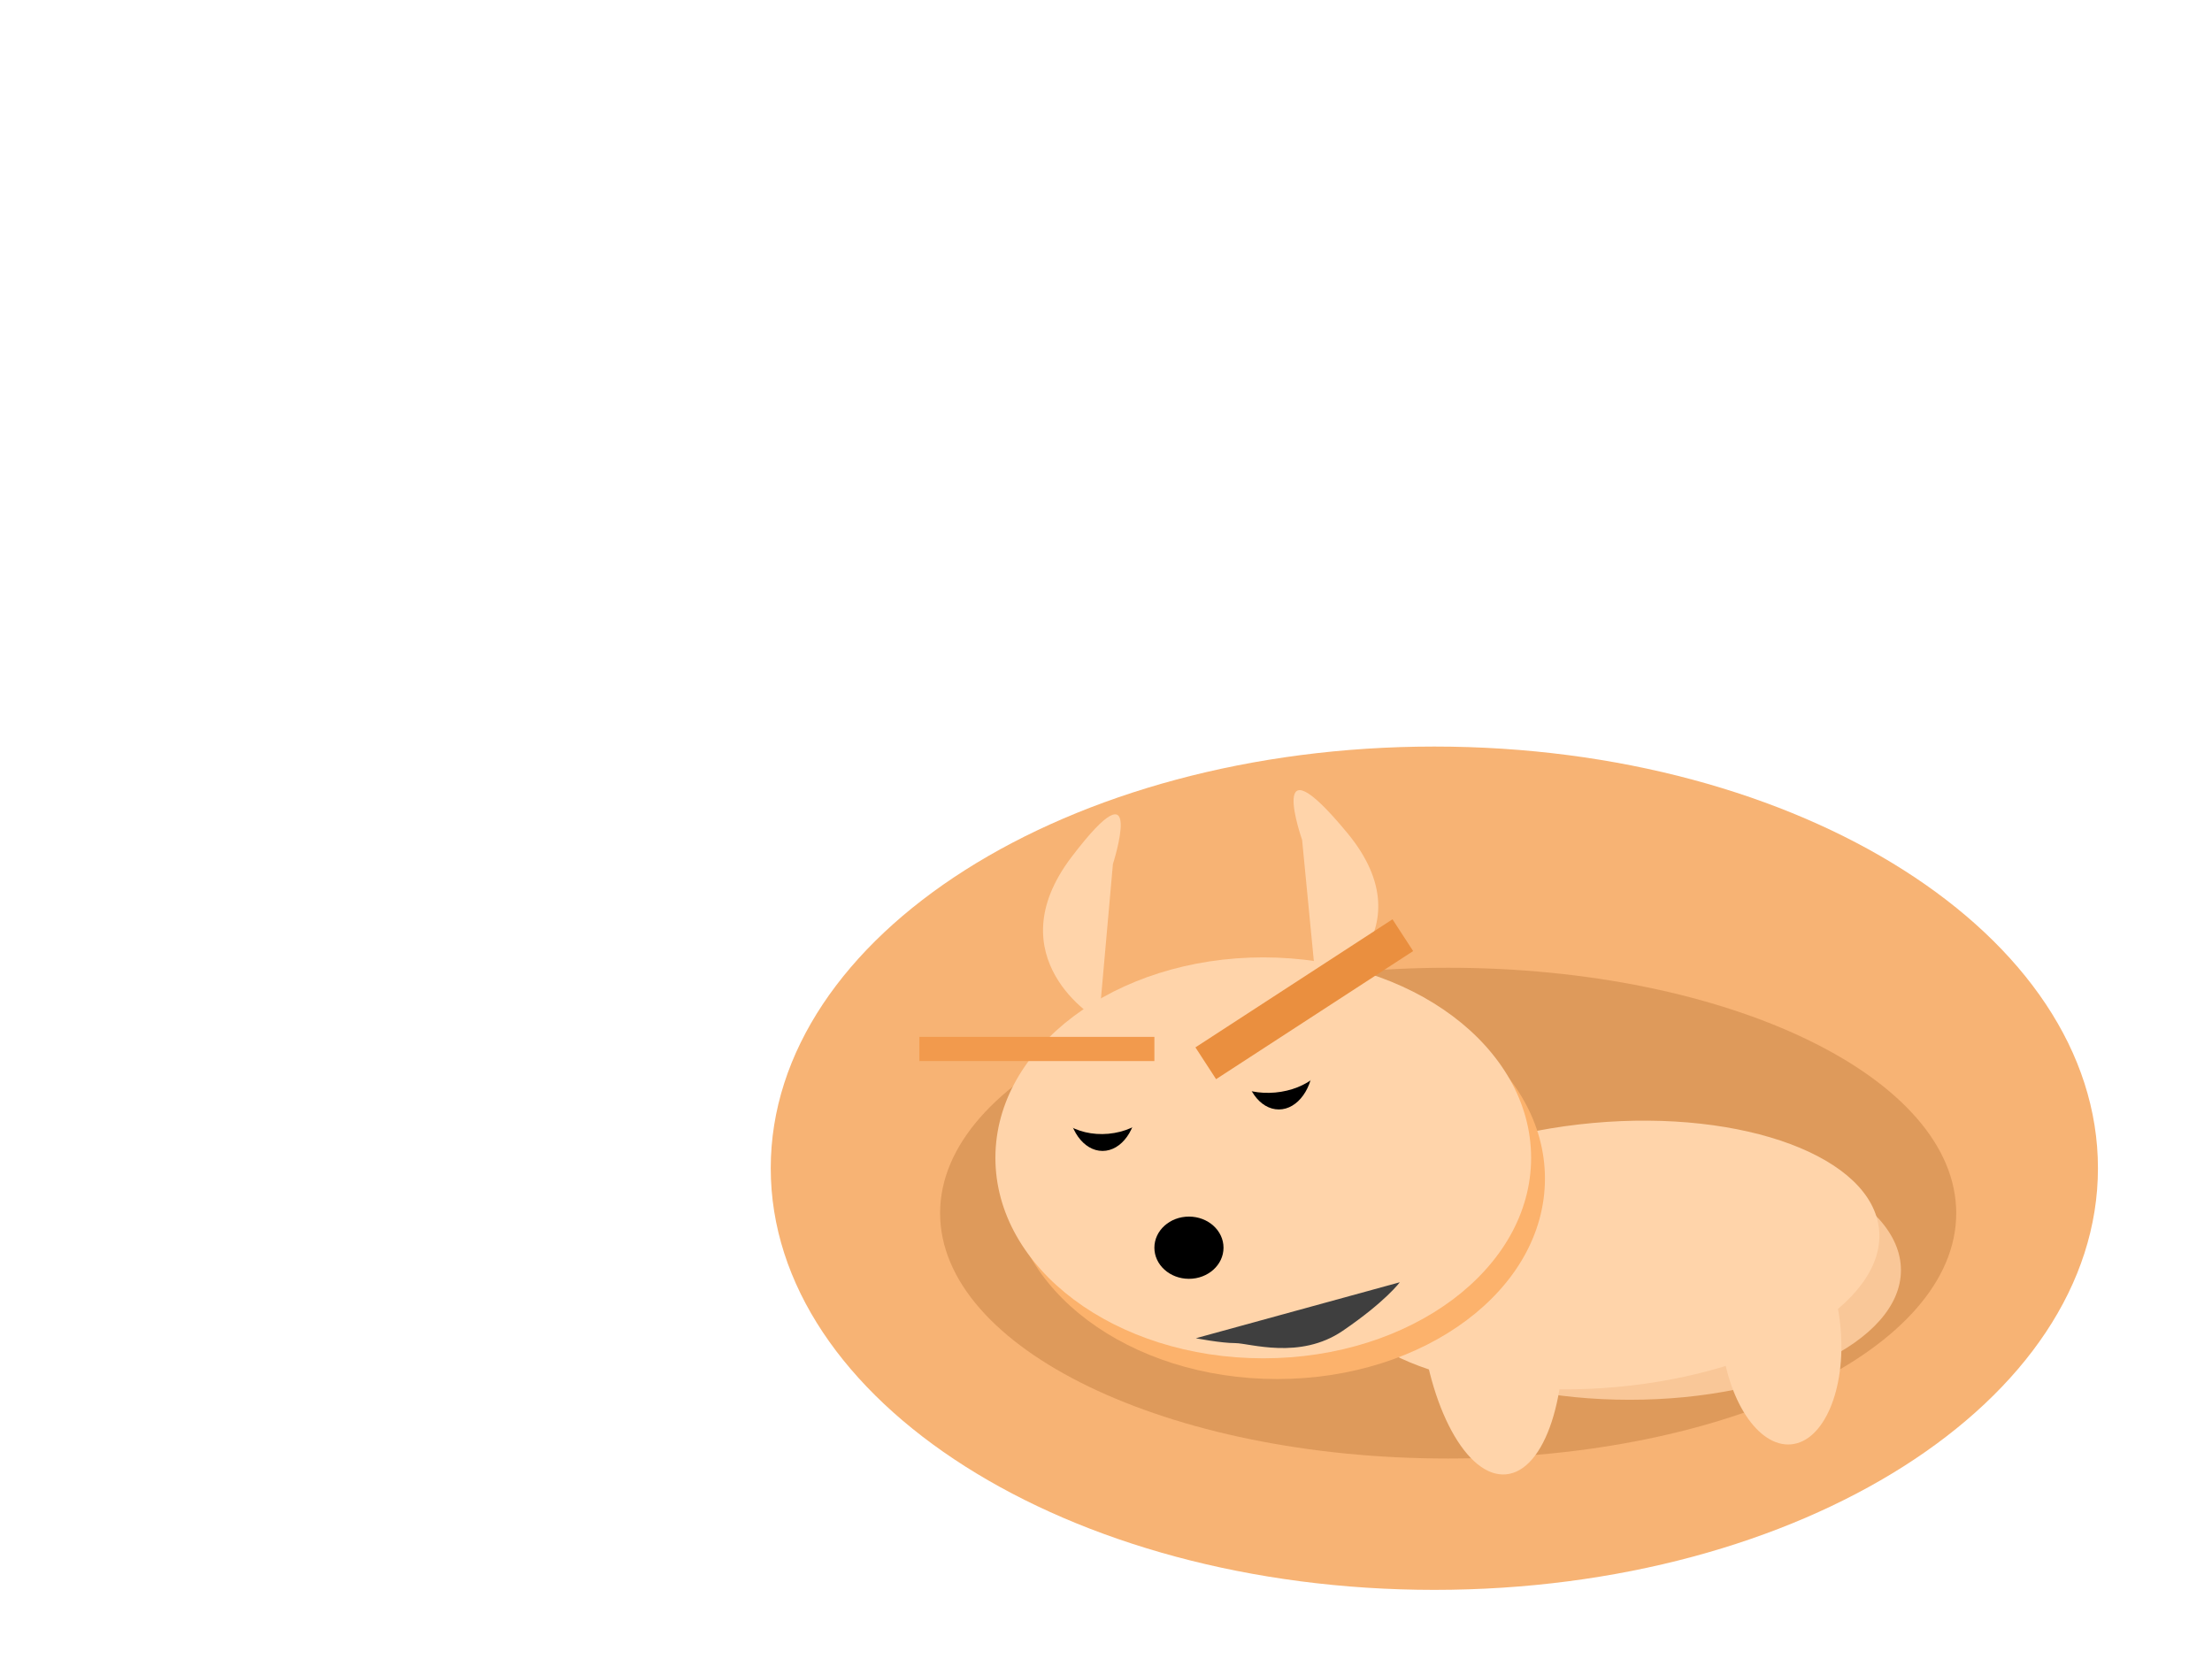
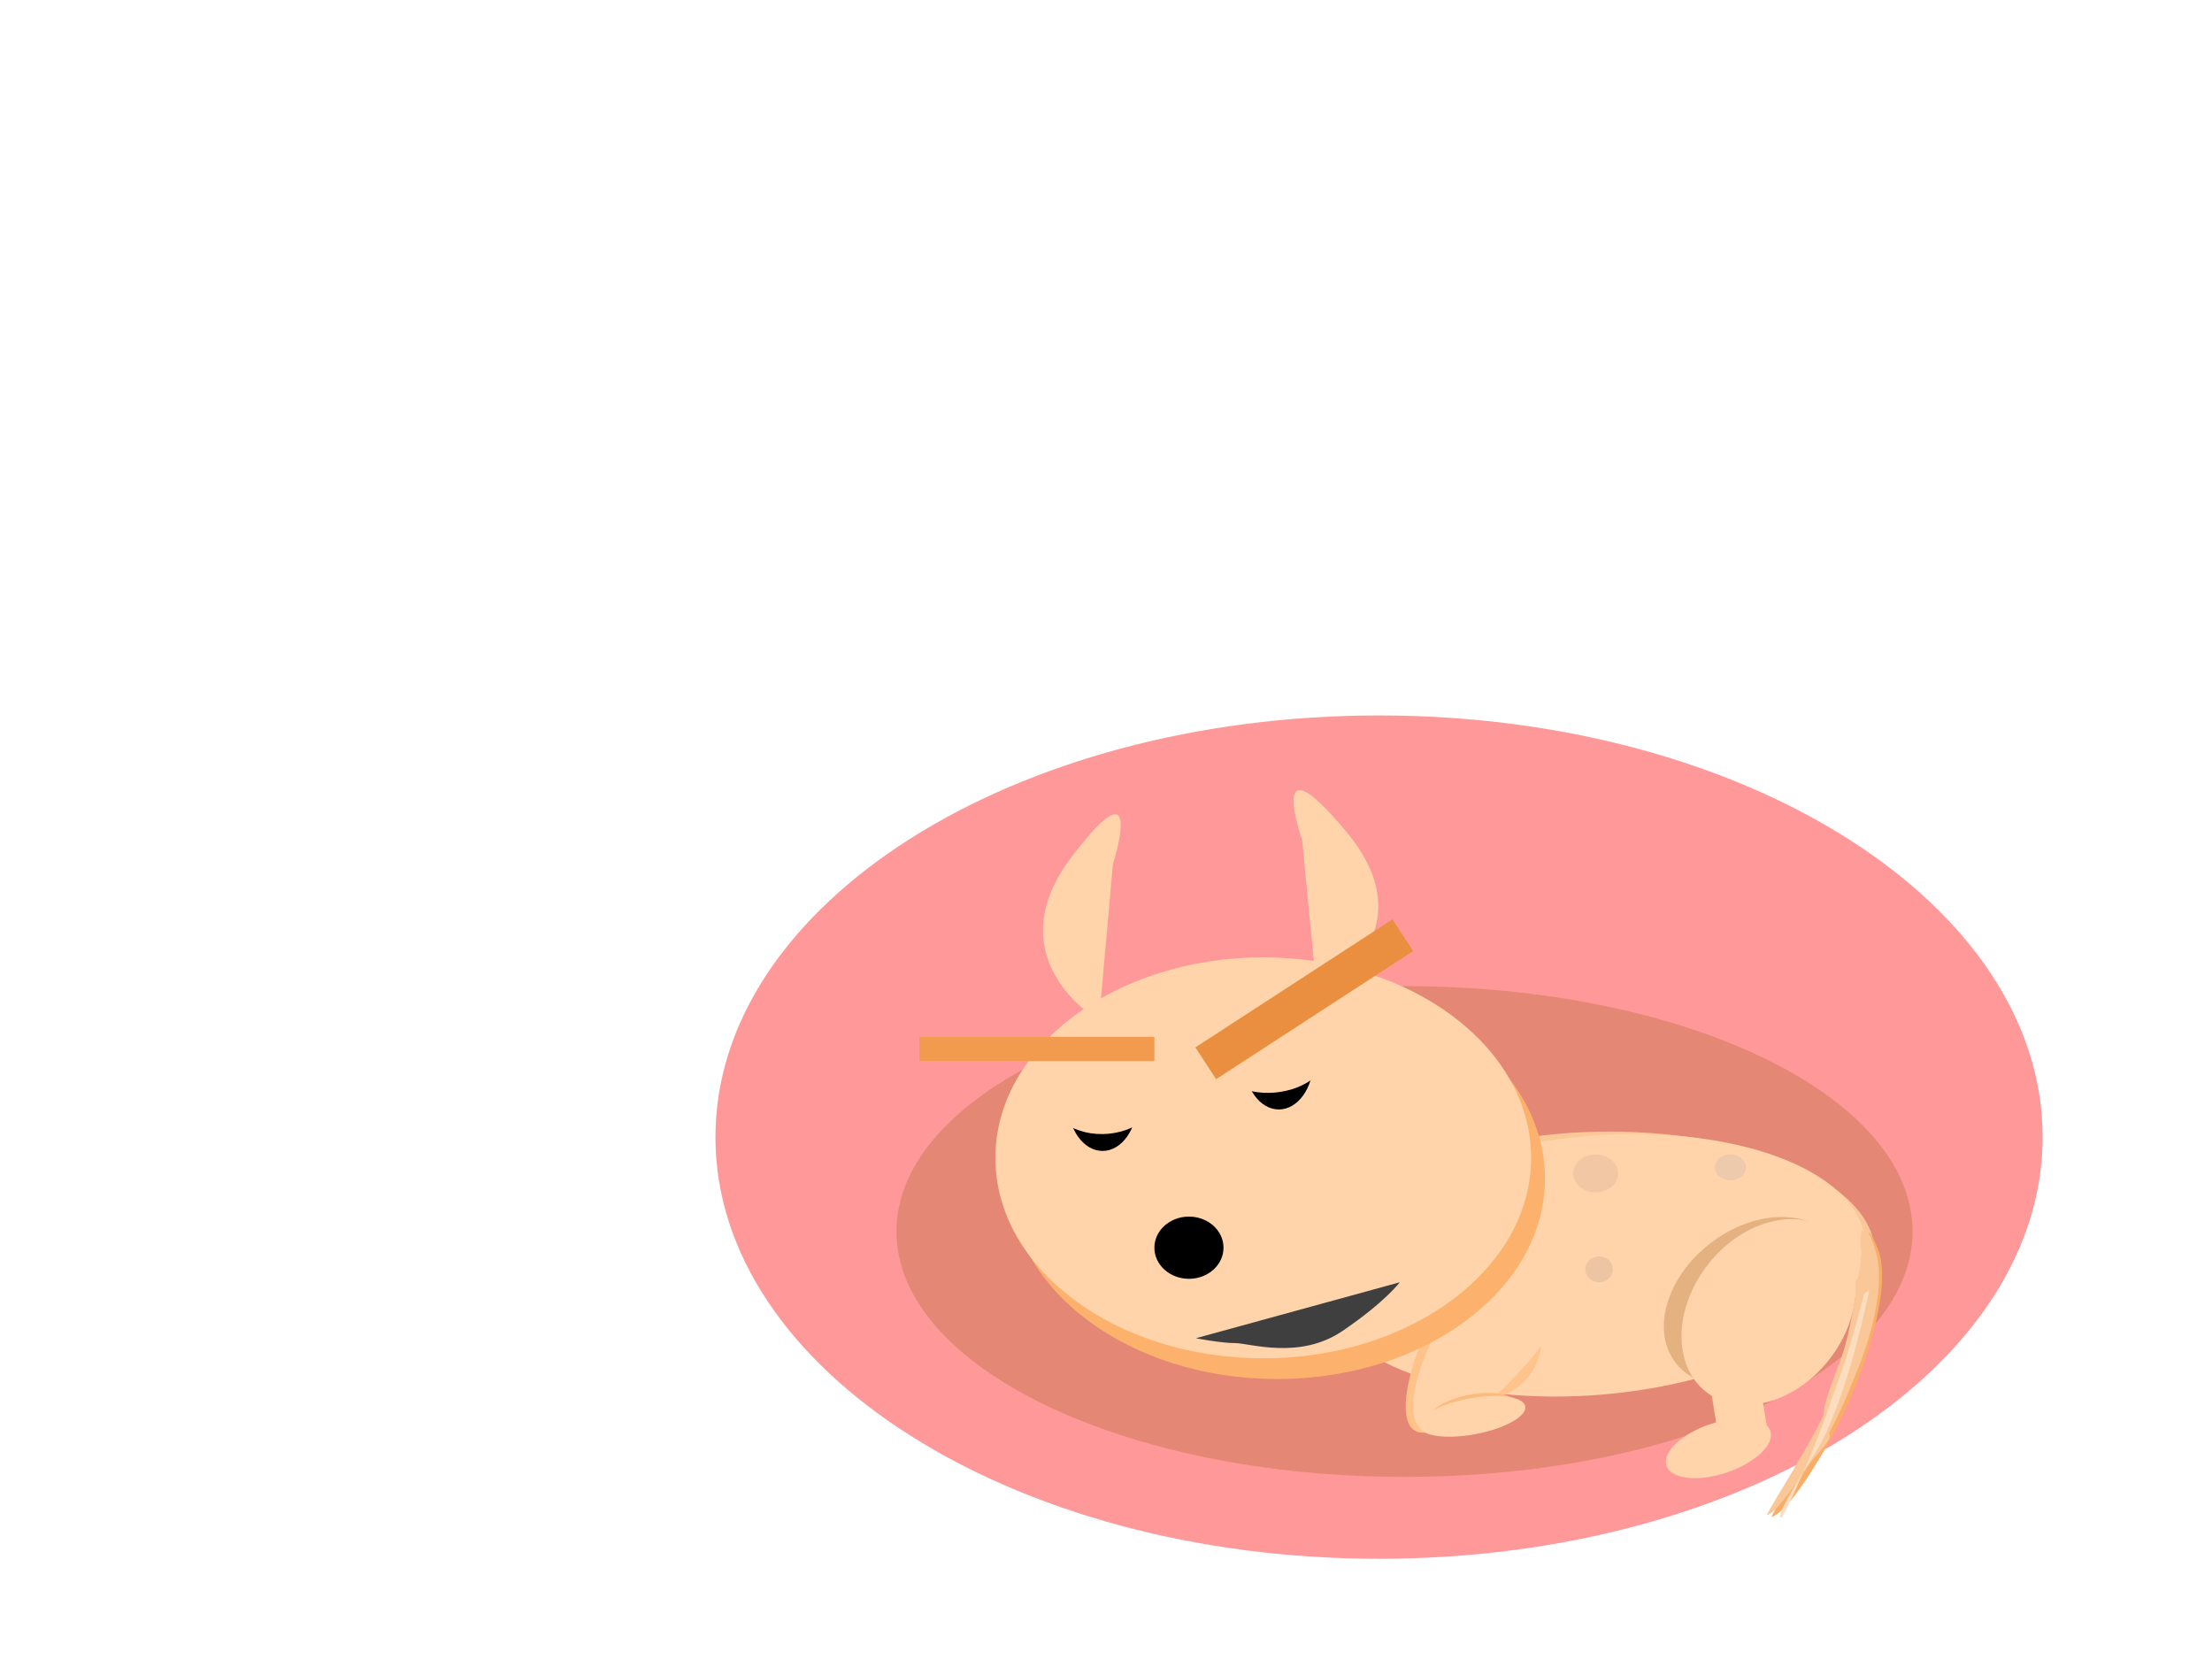
<svg xmlns="http://www.w3.org/2000/svg" width="640" height="480">
  <g>
-     <ellipse stroke="#000000" id="svg_23" transform="rotate(84.80557 395.9139,380.0533) " ry="21.064" rx="47.673" cy="380.053" cx="395.914" stroke-linecap="null" stroke-linejoin="null" stroke-dasharray="null" stroke-width="0" fill="#ffd4aa" />
-     <ellipse stroke="#000000" id="svg_19" ry="122" rx="192" cy="338" cx="415" stroke-linecap="null" stroke-linejoin="null" stroke-dasharray="null" stroke-width="0" fill="#f7b374" />
-     <ellipse stroke="#000000" opacity="0.3" id="svg_27" ry="71" rx="147" cy="351" cx="419" stroke-linecap="null" stroke-linejoin="null" stroke-dasharray="null" stroke-width="0" fill="#a55f21" />
-     <ellipse stroke="#000000" id="svg_14" ry="37.5" rx="78.5" cy="367.5" cx="471.5" stroke-linecap="null" stroke-linejoin="null" stroke-dasharray="null" stroke-width="0" fill="#f9c798" />
-     <ellipse stroke="#000000" id="svg_26" transform="rotate(84.80557 464.2827,363.1106) " ry="79.731" rx="38.347" cy="363.111" cx="464.283" stroke-linecap="null" stroke-linejoin="null" stroke-dasharray="null" stroke-width="0" fill="#ffd4aa" />
-     <ellipse stroke="#000000" transform="rotate(84.80557 431.4181,379.0983) " id="svg_17" ry="20.566" rx="47.673" cy="379.098" cx="431.418" stroke-linecap="null" stroke-linejoin="null" stroke-dasharray="null" stroke-width="0" fill="#ffd4aa" />
-     <ellipse id="svg_13" stroke="#000000" ry="58" rx="77.5" cy="341" cx="369.5" stroke-linecap="null" stroke-linejoin="null" stroke-dasharray="null" stroke-width="0" fill="#fcb26c" />
-     <path stroke="#000000" id="svg_12" d="m381.098,288c1.09,0 32.694,-18 8.719,-47c-23.976,-29 -13.078,2 -13.078,2c0,0 4.359,45 4.359,45z" stroke-linecap="null" stroke-linejoin="null" stroke-dasharray="null" stroke-width="0" fill="#ffd4aa" />
-     <path id="svg_11" d="m318,295c-1,0 -30,-18 -8,-47c22,-29 12,2 12,2c0,0 -4,45 -4,45z" stroke-linecap="null" stroke-linejoin="null" stroke-dasharray="null" stroke-width="0" stroke="#000000" fill="#ffd4aa" />
-     <ellipse stroke="#000000" ry="58" rx="77.5" id="svg_1" cy="335" cx="365.5" stroke-linecap="null" stroke-linejoin="null" stroke-dasharray="null" stroke-width="0" fill="#ffd4aa" />
-     <ellipse id="svg_2" cy="504" cx="477" stroke-linecap="null" stroke-linejoin="null" stroke-dasharray="null" stroke-width="0" stroke="#000000" fill="#ffd4aa" />
-     <ellipse stroke="#000000" ry="14" rx="10" id="svg_5" cy="319" cx="319" stroke-linecap="null" stroke-linejoin="null" stroke-dasharray="null" stroke-width="0" fill="#000000" />
-     <ellipse id="svg_7" stroke="#000000" ry="14" rx="10" cy="307" cx="370" stroke-linecap="null" stroke-linejoin="null" stroke-dasharray="null" stroke-width="0" fill="#000000" />
-     <ellipse stroke="#000000" id="svg_8" ry="9" rx="10" cy="361" cx="344" stroke-linecap="null" stroke-linejoin="null" stroke-dasharray="null" stroke-width="0" fill="#000000" />
-     <path stroke="#000000" id="svg_16" d="m346,387.193c0,0 7.246,1.408 11.386,1.408c4.14,0 18.632,4.928 31.053,-3.52c12.421,-8.448 16.561,-14.081 16.561,-14.081" stroke-linecap="null" stroke-linejoin="null" stroke-dasharray="null" stroke-width="0" fill="#3f3f3f" />
-     <ellipse stroke="#000000" id="svg_18" transform="rotate(84.80557 319.4754,314.7295) " ry="16.944" rx="13.36" cy="314.729" cx="319.475" stroke-linecap="null" stroke-linejoin="null" stroke-dasharray="null" stroke-width="0" fill="#ffd4aa" />
-     <ellipse stroke="#000000" id="svg_22" transform="rotate(84.80557 367.8853,304.2377) " ry="16.944" rx="11.911" cy="304.238" cx="367.885" stroke-linecap="null" stroke-linejoin="null" stroke-dasharray="null" stroke-width="0" fill="#ffd4aa" />
-     <rect stroke="#000000" id="svg_9" height="7" width="68" y="300" x="266" stroke-linecap="null" stroke-linejoin="null" stroke-dasharray="null" stroke-width="0" fill="#f29a4d" />
-     <rect stroke="#000000" transform="rotate(-33.02387 377.3708,289.1089) " id="svg_10" height="10.969" width="68" y="283.624" x="343.371" stroke-linecap="null" stroke-linejoin="null" stroke-dasharray="null" stroke-width="0" fill="#ea8f3f" />
-     <ellipse stroke="#000000" id="svg_24" transform="rotate(84.80557 515.291,385.7008) " ry="17.307" rx="32.327" cy="385.701" cx="515.291" stroke-linecap="null" stroke-linejoin="null" stroke-dasharray="null" stroke-width="0" fill="#ffd4aa" />
+     <ellipse opacity="0.4" fill="#ff0000" stroke-width="0" stroke-dasharray="null" stroke-linejoin="null" stroke-linecap="null" cx="399" cy="329" rx="192" ry="122" id="svg_19" stroke="#000000" />
+     <ellipse fill="#a55f21" stroke-width="0" stroke-dasharray="null" stroke-linejoin="null" stroke-linecap="null" cx="406.367" cy="356.316" rx="147" ry="71" id="svg_27" opacity="0.3" stroke="#000000" />
+     <ellipse fill="#fcc18a" stroke-width="0" stroke-dasharray="null" stroke-linejoin="null" stroke-linecap="null" cx="-104.753" cy="376.387" rx="47.673" ry="21.064" transform="rotate(85.10136 -104.7528,376.3866) " id="svg_23" stroke="#000000" />
+     <ellipse stroke="#000000" fill="#f9c798" stroke-width="0" stroke-dasharray="null" stroke-linejoin="null" stroke-linecap="null" cx="465.69" cy="362.398" rx="76.725" ry="35.008" id="svg_14" />
+     <ellipse stroke="#000000" fill="#ffd4aa" stroke-width="0" stroke-dasharray="null" stroke-linejoin="null" stroke-linecap="null" cx="461.298" cy="366.095" rx="37.456" ry="78.661" transform="rotate(84.80557 461.2983,366.095) " id="svg_26" />
+     <ellipse stroke="#000000" id="svg_31" fill="#ffc289" stroke-width="0" stroke-dasharray="null" stroke-linejoin="null" stroke-linecap="null" cx="429.419" cy="379" rx="40.296" ry="12.399" transform="rotate(119.729 429.4186,378.9998) " />
+     <ellipse stroke="#000000" id="svg_32" fill="#ffc38c" stroke-width="0" stroke-dasharray="null" stroke-linejoin="null" stroke-linecap="null" cx="431.905" cy="389.825" rx="15.329" ry="13.367" transform="rotate(125.3622 431.9049,389.8249) " />
+     <ellipse stroke="#000000" fill="#ffd4aa" stroke-width="0" stroke-dasharray="null" stroke-linejoin="null" stroke-linecap="null" cx="438.869" cy="374.557" rx="47.673" ry="14.59" id="svg_17" transform="rotate(125.3622 438.8689,374.5574) " />
+     <ellipse fill="#fcb26c" stroke-width="0" stroke-dasharray="null" stroke-linejoin="null" stroke-linecap="null" cx="369.5" cy="341" rx="77.5" ry="58" stroke="#000000" id="svg_13" />
+     <path fill="#ffd4aa" stroke-width="0" stroke-dasharray="null" stroke-linejoin="null" stroke-linecap="null" d="m381.098,288c1.09,0 32.694,-18 8.719,-47c-23.976,-29 -13.078,2 -13.078,2c0,0 4.359,45 4.359,45z" id="svg_12" stroke="#000000" />
+     <path fill="#ffd4aa" stroke="#000000" stroke-width="0" stroke-dasharray="null" stroke-linejoin="null" stroke-linecap="null" d="m318,295c-1,0 -30,-18 -8,-47c22,-29 12,2 12,2c0,0 -4,45 -4,45z" id="svg_11" />
+     <ellipse fill="#ffd4aa" stroke-width="0" stroke-dasharray="null" stroke-linejoin="null" stroke-linecap="null" cx="365.5" cy="335" id="svg_1" rx="77.5" ry="58" stroke="#000000" />
+     <ellipse fill="#ffd4aa" stroke="#000000" stroke-width="0" stroke-dasharray="null" stroke-linejoin="null" stroke-linecap="null" cx="477" cy="504" id="svg_2" />
+     <ellipse fill="#000000" stroke-width="0" stroke-dasharray="null" stroke-linejoin="null" stroke-linecap="null" cx="319" cy="319" id="svg_5" rx="10" ry="14" stroke="#000000" />
+     <ellipse fill="#000000" stroke-width="0" stroke-dasharray="null" stroke-linejoin="null" stroke-linecap="null" cx="370" cy="307" rx="10" ry="14" stroke="#000000" id="svg_7" />
+     <ellipse fill="#000000" stroke-width="0" stroke-dasharray="null" stroke-linejoin="null" stroke-linecap="null" cx="344" cy="361" rx="10" ry="9" id="svg_8" stroke="#000000" />
+     <path fill="#3f3f3f" stroke-width="0" stroke-dasharray="null" stroke-linejoin="null" stroke-linecap="null" d="m346,387.193c0,0 7.246,1.408 11.386,1.408c4.14,0 18.632,4.928 31.053,-3.52c12.421,-8.448 16.561,-14.081 16.561,-14.081" id="svg_16" stroke="#000000" />
+     <ellipse fill="#ffd4aa" stroke-width="0" stroke-dasharray="null" stroke-linejoin="null" stroke-linecap="null" cx="319.475" cy="314.729" rx="13.36" ry="16.944" transform="rotate(84.80557 319.4754,314.7295) " id="svg_18" stroke="#000000" />
+     <ellipse fill="#ffd4aa" stroke-width="0" stroke-dasharray="null" stroke-linejoin="null" stroke-linecap="null" cx="367.885" cy="304.238" rx="11.911" ry="16.944" transform="rotate(84.80557 367.8853,304.2377) " id="svg_22" stroke="#000000" />
+     <rect fill="#f29a4d" stroke-width="0" stroke-dasharray="null" stroke-linejoin="null" stroke-linecap="null" x="266" y="300" width="68" height="7" id="svg_9" stroke="#000000" />
+     <rect fill="#ea8f3f" stroke-width="0" stroke-dasharray="null" stroke-linejoin="null" stroke-linecap="null" x="343.371" y="283.624" width="68" height="10.969" id="svg_10" transform="rotate(-33.02387 377.3708,289.1089) " stroke="#000000" />
+     <ellipse stroke="#000000" id="svg_30" fill="#fcbb7e" stroke-width="0" stroke-dasharray="null" stroke-linejoin="null" stroke-linecap="null" cx="426.096" cy="408.61" rx="12.92" ry="5.158" transform="rotate(169.3376 426.096,408.6105) " />
+     <ellipse stroke="#000000" id="svg_4" fill="#ffd4aa" stroke-width="0" stroke-dasharray="null" stroke-linejoin="null" stroke-linecap="null" cx="425.973" cy="409.783" rx="15.603" ry="5.242" transform="rotate(169.3376 425.9731,409.7827) " />
+     <ellipse id="svg_6" stroke="#000000" fill="#ffd4aa" stroke-width="0" stroke-dasharray="null" stroke-linejoin="null" stroke-linecap="null" cx="497.185" cy="419.056" rx="15.849" ry="7.393" transform="rotate(161.5172 497.185,419.056) " />
+     <ellipse stroke="#000000" transform="rotate(-37.80662 507.7445,376.5246) " id="svg_3" fill="#a55f21" stroke-width="0" stroke-dasharray="null" stroke-linejoin="null" stroke-linecap="null" cx="507.745" cy="376.525" rx="29.015" ry="21.176" opacity="0.3" />
+     <ellipse stroke="#000000" fill="#ffd4aa" stroke-width="0" stroke-dasharray="null" stroke-linejoin="null" stroke-linecap="null" cx="511.709" cy="379.612" rx="29.34" ry="22.286" transform="rotate(128.0716 511.7095,379.612) " id="svg_24" />
+     <rect stroke="#000000" transform="rotate(-9.244266 503.3367,408.8704) " id="svg_20" height="16.5" width="14.301" y="400.62" x="496.186" stroke-linecap="null" stroke-linejoin="null" stroke-dasharray="null" stroke-width="0" fill="#ffd4aa" />
+     <path stroke="#000000" id="svg_28" transform="rotate(12.26847 530.3134,398.5914) " d="m535.181,359.554c6.973,10.227 3.614,40.351 -2.758,59.93c-6.372,19.579 -10.052,21.779 -10.812,22.257c-0.761,0.478 8.736,-28.618 10.908,-37.06c2.171,-8.442 1.427,-14.087 1.332,-25.07c-0.095,-10.983 -0.571,-17.907 -0.65,-18.084c-0.079,-0.176 -4.992,-12.2 1.981,-1.972z" stroke-linecap="null" stroke-linejoin="null" stroke-dasharray="null" stroke-width="0" fill="#f9ad66" />
+     <path stroke="#000000" transform="rotate(11.04714 528.5582,397.9246) " id="svg_21" d="m534.008,359.313c6.373,10.896 4.384,40.104 -3.346,59.563c-7.73,19.459 -10.384,21.595 -11.307,22.069c-0.923,0.475 11.076,-28.714 11.422,-36.782c0.346,-8.068 1.731,-14.001 1.615,-24.917c-0.115,-10.916 -0.692,-17.798 -0.788,-17.973c-0.096,-0.175 -3.97,-12.856 2.404,-1.96z" stroke-linecap="null" stroke-linejoin="null" stroke-dasharray="null" stroke-width="0" fill="#f9c798" />
+     <path id="svg_25" stroke="#000000" transform="rotate(14.20541 533.8846,392.5966) " d="m535.114,361.132c6.833,11.764 4.738,40.104 -3.616,59.563c-8.354,19.459 3.829,-1.63 3.697,-4.266c-0.133,-2.636 -3.946,-2.379 -3.572,-10.447c0.374,-8.068 1.87,-14.001 1.746,-24.917c-0.125,-10.916 -0.748,-17.798 -0.852,-17.973c-0.104,-0.175 -4.236,-13.725 2.598,-1.96z" stroke-linecap="null" stroke-linejoin="null" stroke-dasharray="null" stroke-width="0" fill="#f9c798" />
+     <path stroke="#000000" id="svg_29" transform="rotate(16.70698 528.3685,406.2392) " d="m530.813,370.98c0,0 3.305,33.347 -1.563,50.316c-4.868,16.969 -4.884,20.363 -3.929,20.196c0.954,-0.167 3.822,-25.809 3.983,-32.625c0.162,-6.816 0.808,-11.827 0.755,-21.049c-0.054,-9.221 -0.334,-15.161 -0.368,-15.183c-0.034,-0.022 1.123,-1.656 1.123,-1.656z" stroke-linecap="null" stroke-linejoin="null" stroke-dasharray="null" stroke-width="0" fill="#fcddbf" />
+     <ellipse stroke="#000000" ry="3.75" rx="4" id="svg_33" cy="367.255" cx="462.672" stroke-linecap="null" stroke-linejoin="null" stroke-dasharray="null" stroke-width="0" fill="#edc5a3" />
+     <ellipse id="svg_34" ry="5.5" rx="6.5" cy="339.505" cx="461.672" stroke-linecap="null" stroke-linejoin="null" stroke-dasharray="null" stroke-width="0" stroke="#000000" fill="#f2c8a4" />
+     <ellipse opacity="0.85" stroke="#000000" id="svg_36" ry="3.75" rx="4.5" cy="337.755" cx="500.672" stroke-linecap="null" stroke-linejoin="null" stroke-dasharray="null" stroke-width="0" fill="#eac8ad" />
  </g>
</svg>
